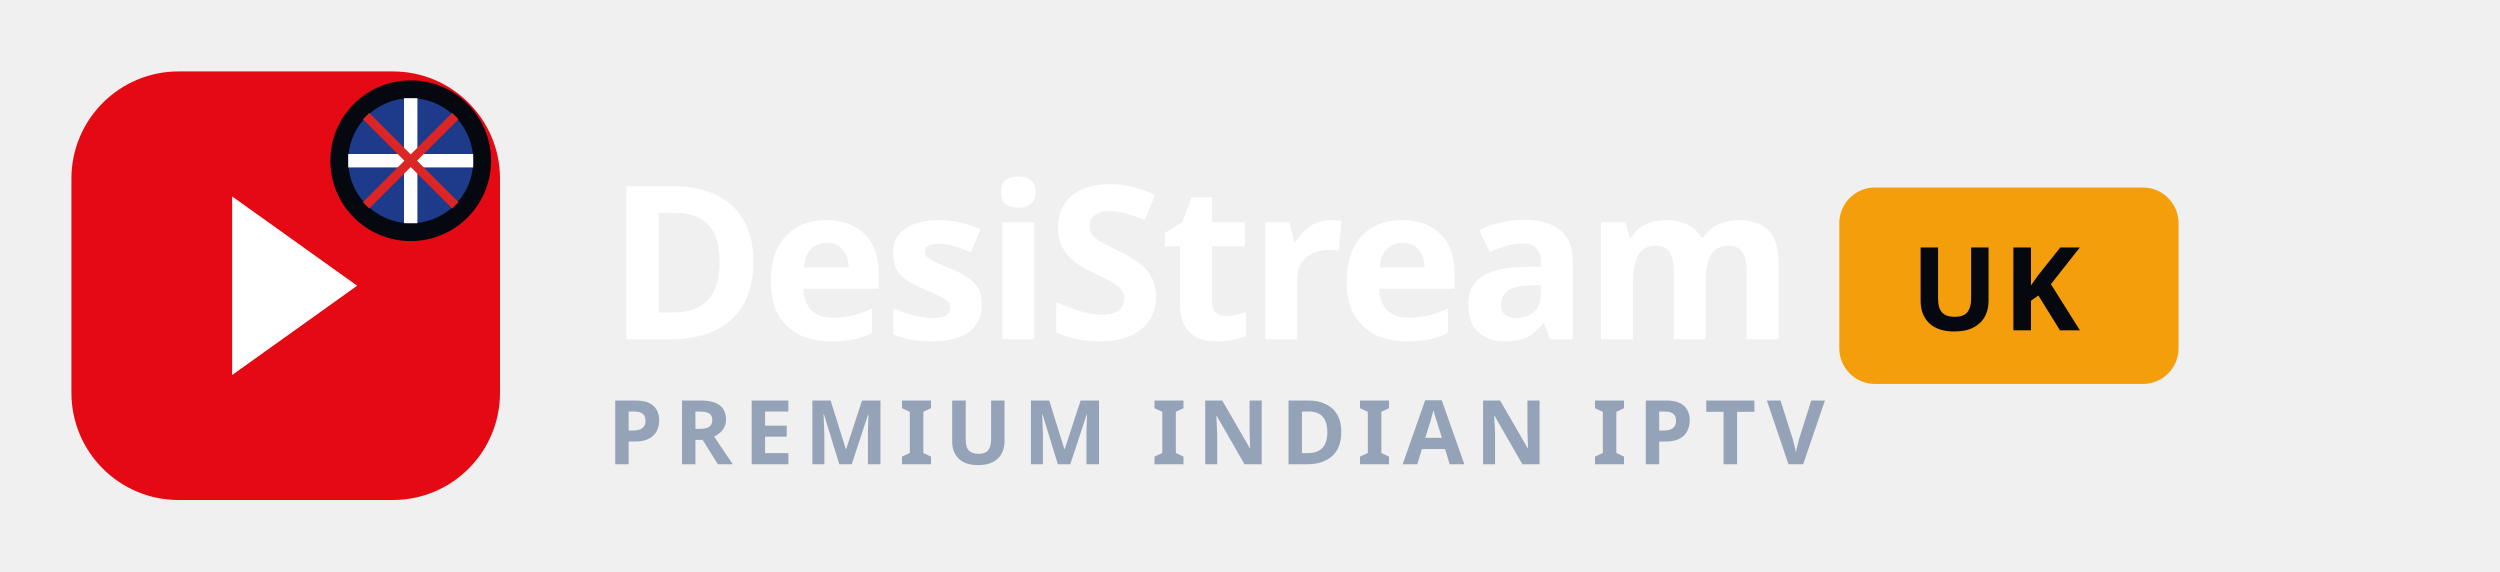
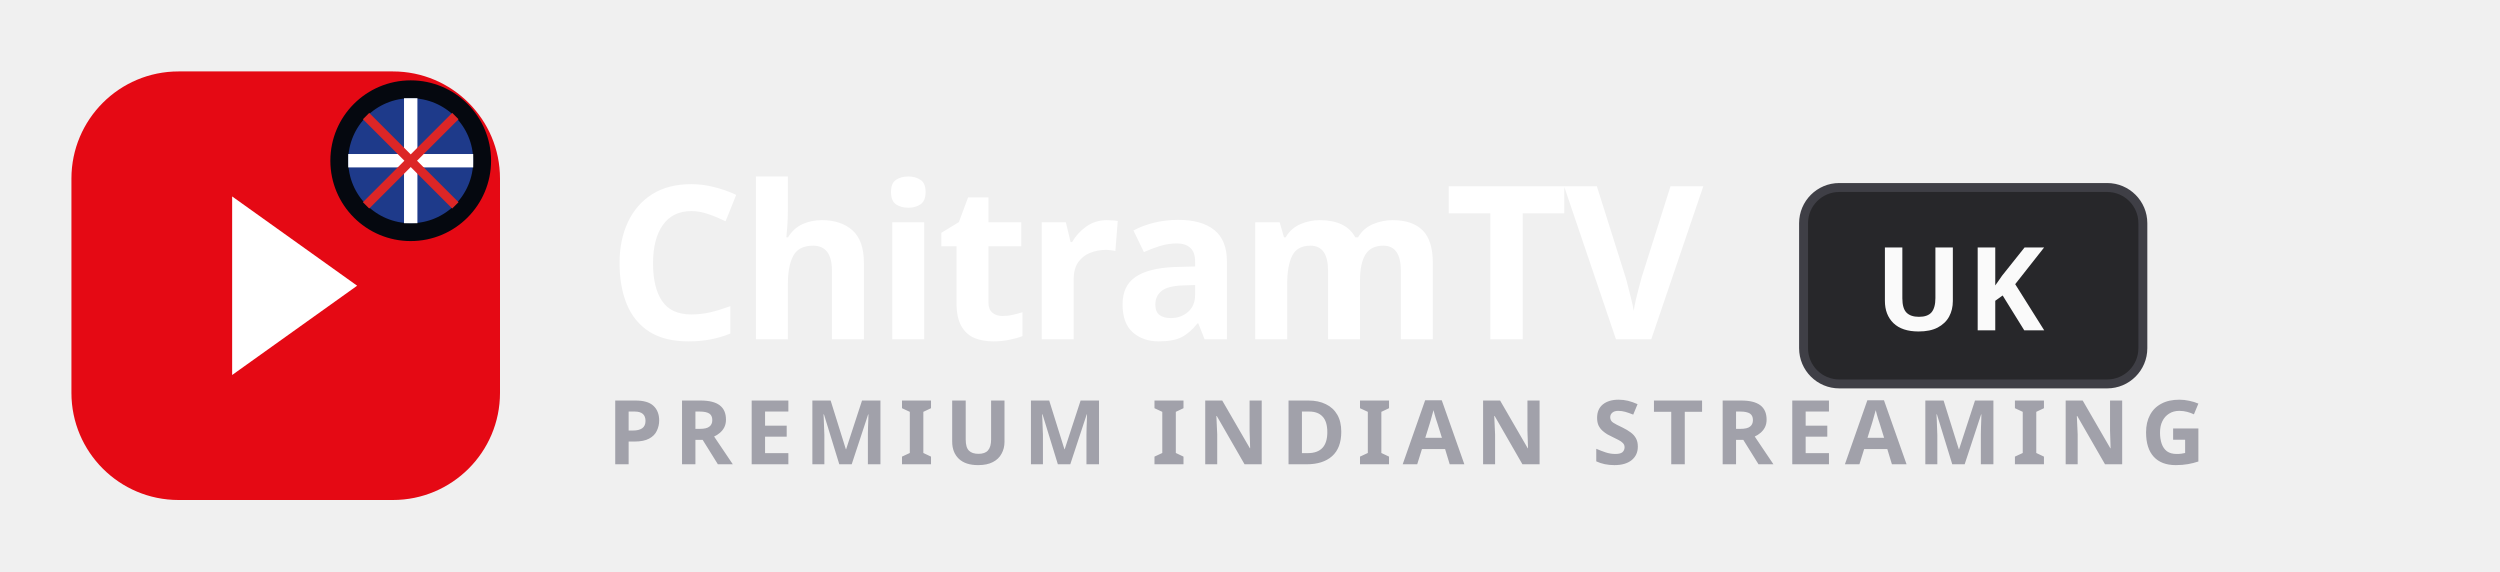
<svg xmlns="http://www.w3.org/2000/svg" viewBox="0 0 280 64" fill="none">
  <rect width="48" height="48" x="8" y="8" rx="12" fill="#E50914" />
  <path d="M26 22L40 32L26 42V22Z" fill="white" />
  <circle cx="46" cy="18" r="8" fill="#1E3A8A" stroke="#05080F" stroke-width="2" />
  <path d="M46 11V25M39 18H53" stroke="white" stroke-width="1.5" />
  <path d="M41 13L51 23M51 13L41 23" stroke="#DC2626" stroke-width="1" />
-   <text x="68" y="38" fill="#FFFFFF" font-family="'Plus Jakarta Sans', system-ui, sans-serif" font-size="24" font-weight="800" letter-spacing="-0.5">DesiStream</text>
-   <rect x="206" y="21" width="38" height="22" rx="4" fill="#F59E0B" />
-   <text x="214" y="37" fill="#05080F" font-family="'Plus Jakarta Sans', system-ui, sans-serif" font-size="13" font-weight="800" letter-spacing="0.5">UK</text>
-   <text x="68" y="52" fill="#94A3B8" font-family="'Plus Jakarta Sans', system-ui, sans-serif" font-size="10" font-weight="600" letter-spacing="1.2">PREMIUM INDIAN IPTV</text>
+   <text x="68" y="38" fill="#FFFFFF" font-family="'Plus Jakarta Sans', system-ui, sans-serif" font-size="24" font-weight="800" letter-spacing="-0.5">ChitramTV</text>
+   <rect x="202" y="21" width="38" height="22" rx="4" fill="#27272a" stroke="#3f3f46" />
+   <text x="210" y="37" fill="#FAFAFA" font-family="'Plus Jakarta Sans', system-ui, sans-serif" font-size="13" font-weight="800" letter-spacing="0.5">UK</text>
+   <text x="68" y="52" fill="#A1A1AA" font-family="'Plus Jakarta Sans', system-ui, sans-serif" font-size="10" font-weight="600" letter-spacing="1.2">PREMIUM INDIAN STREAMING</text>
</svg>
